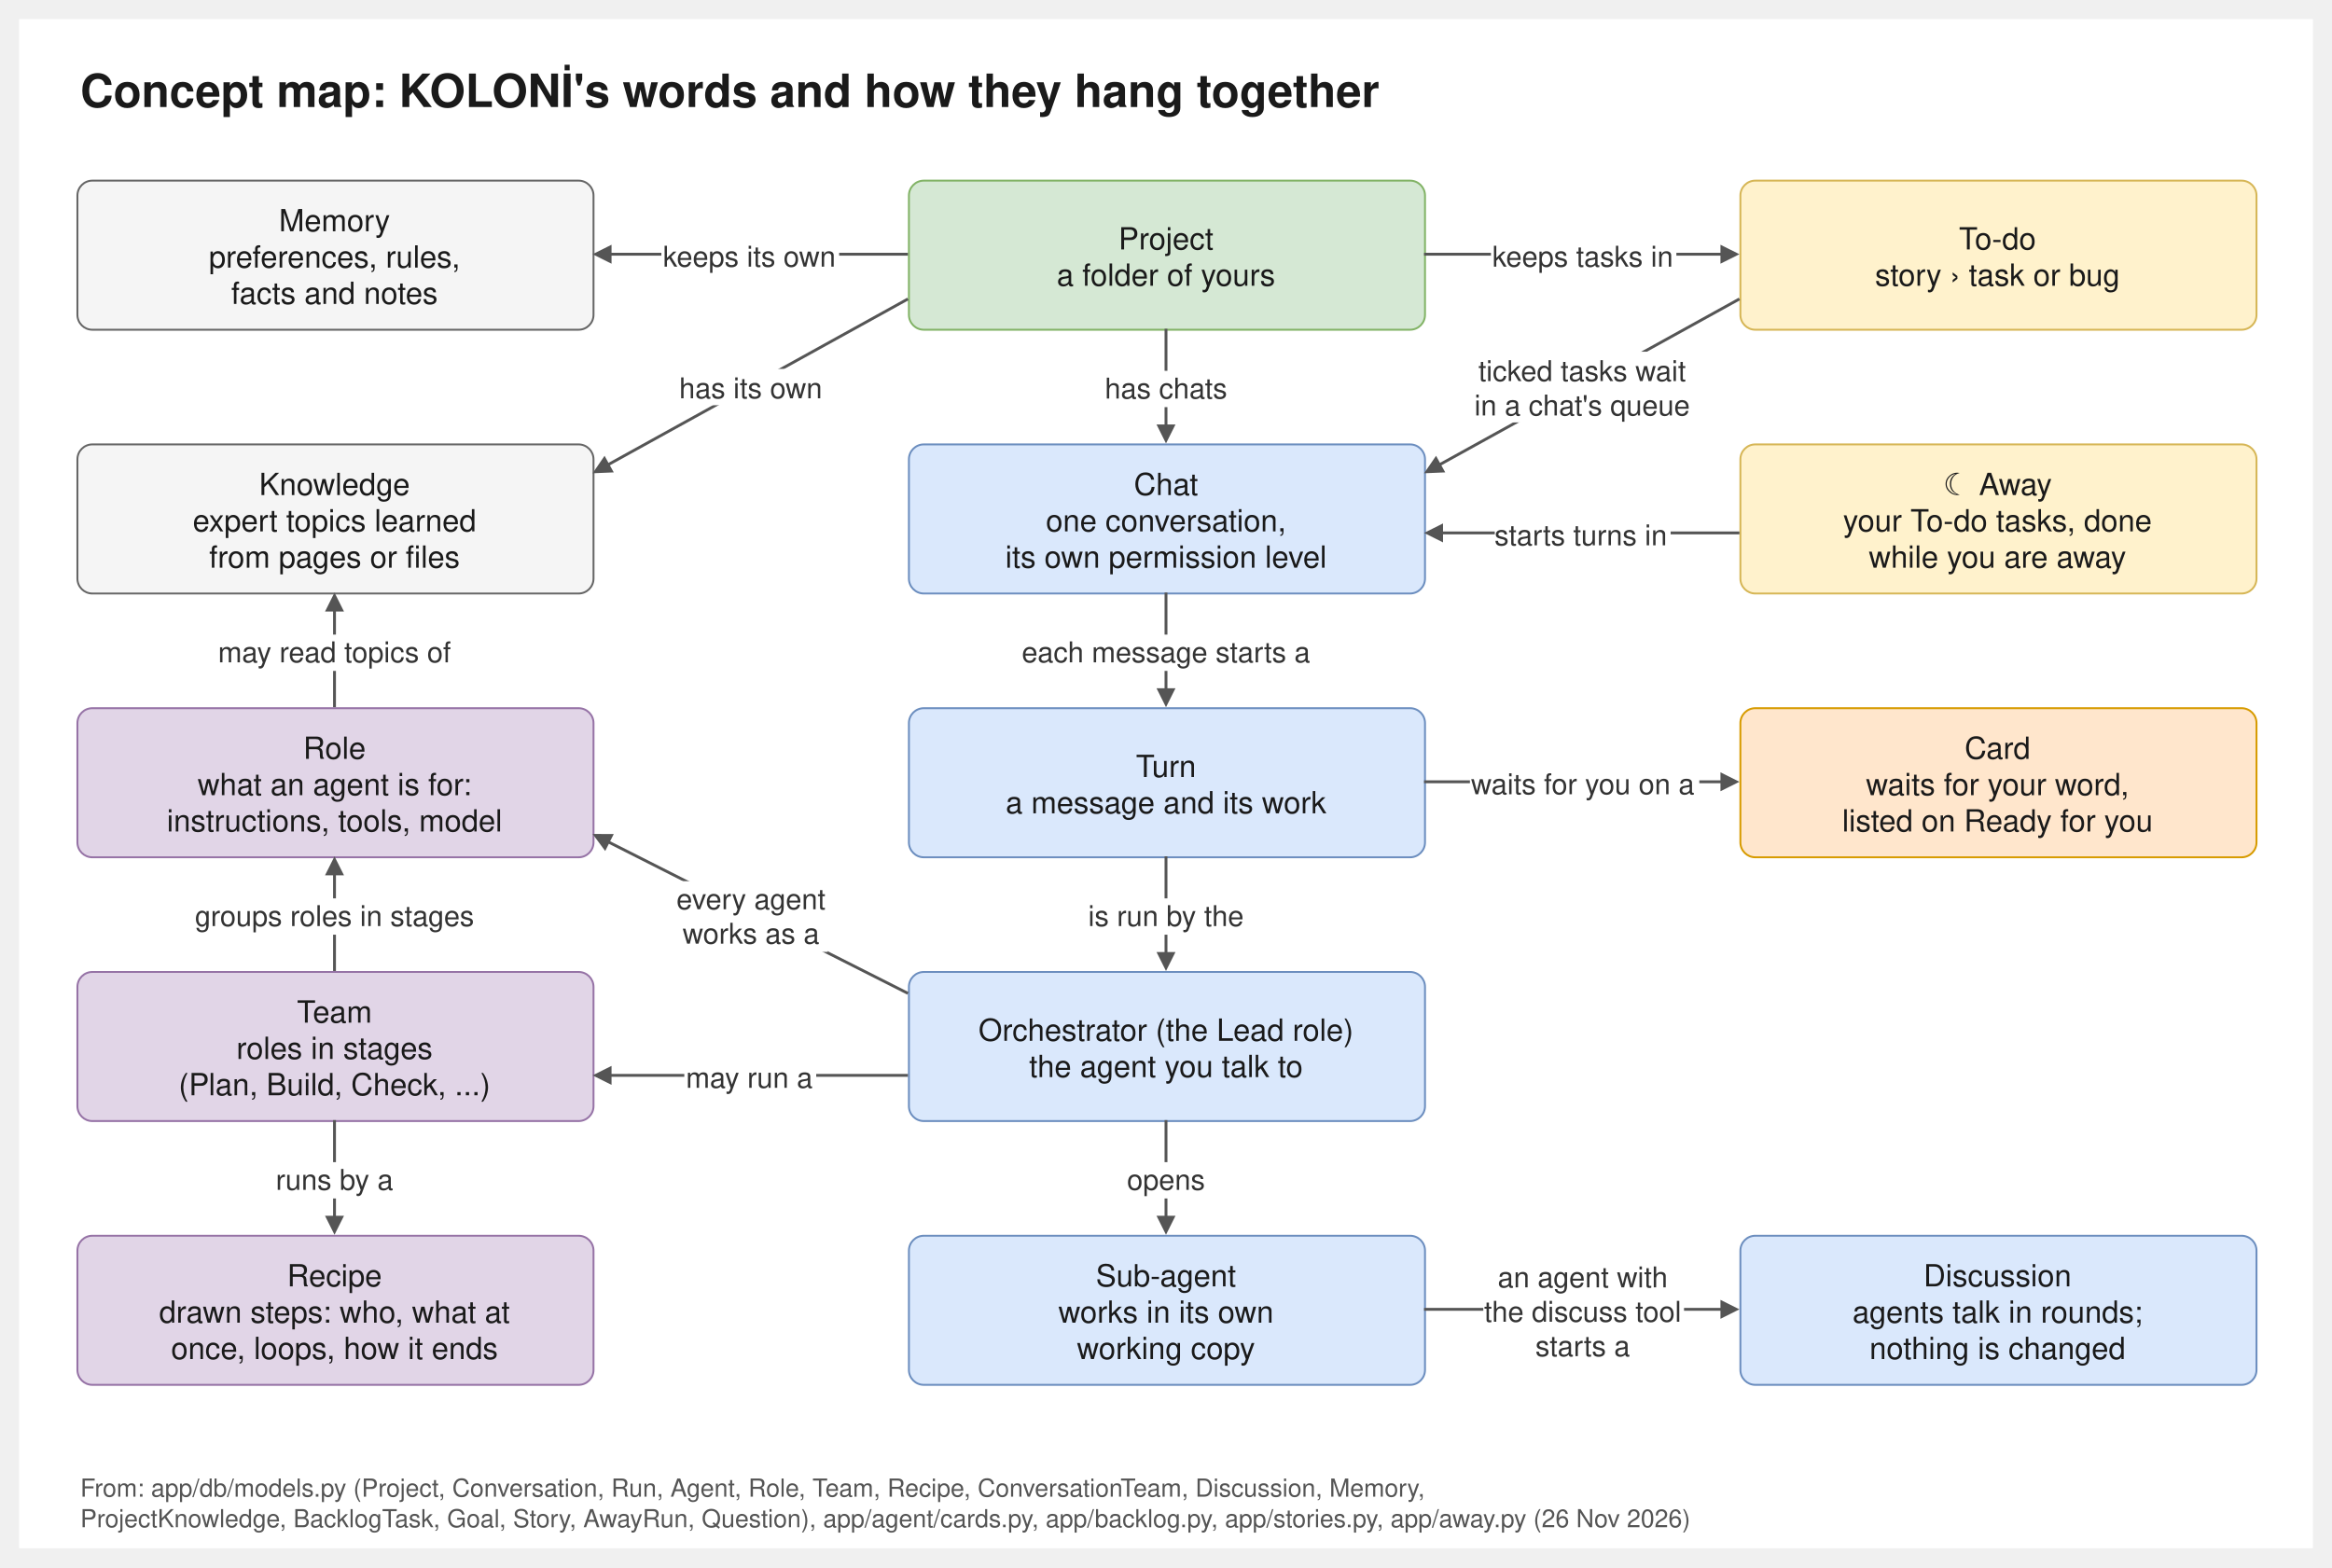
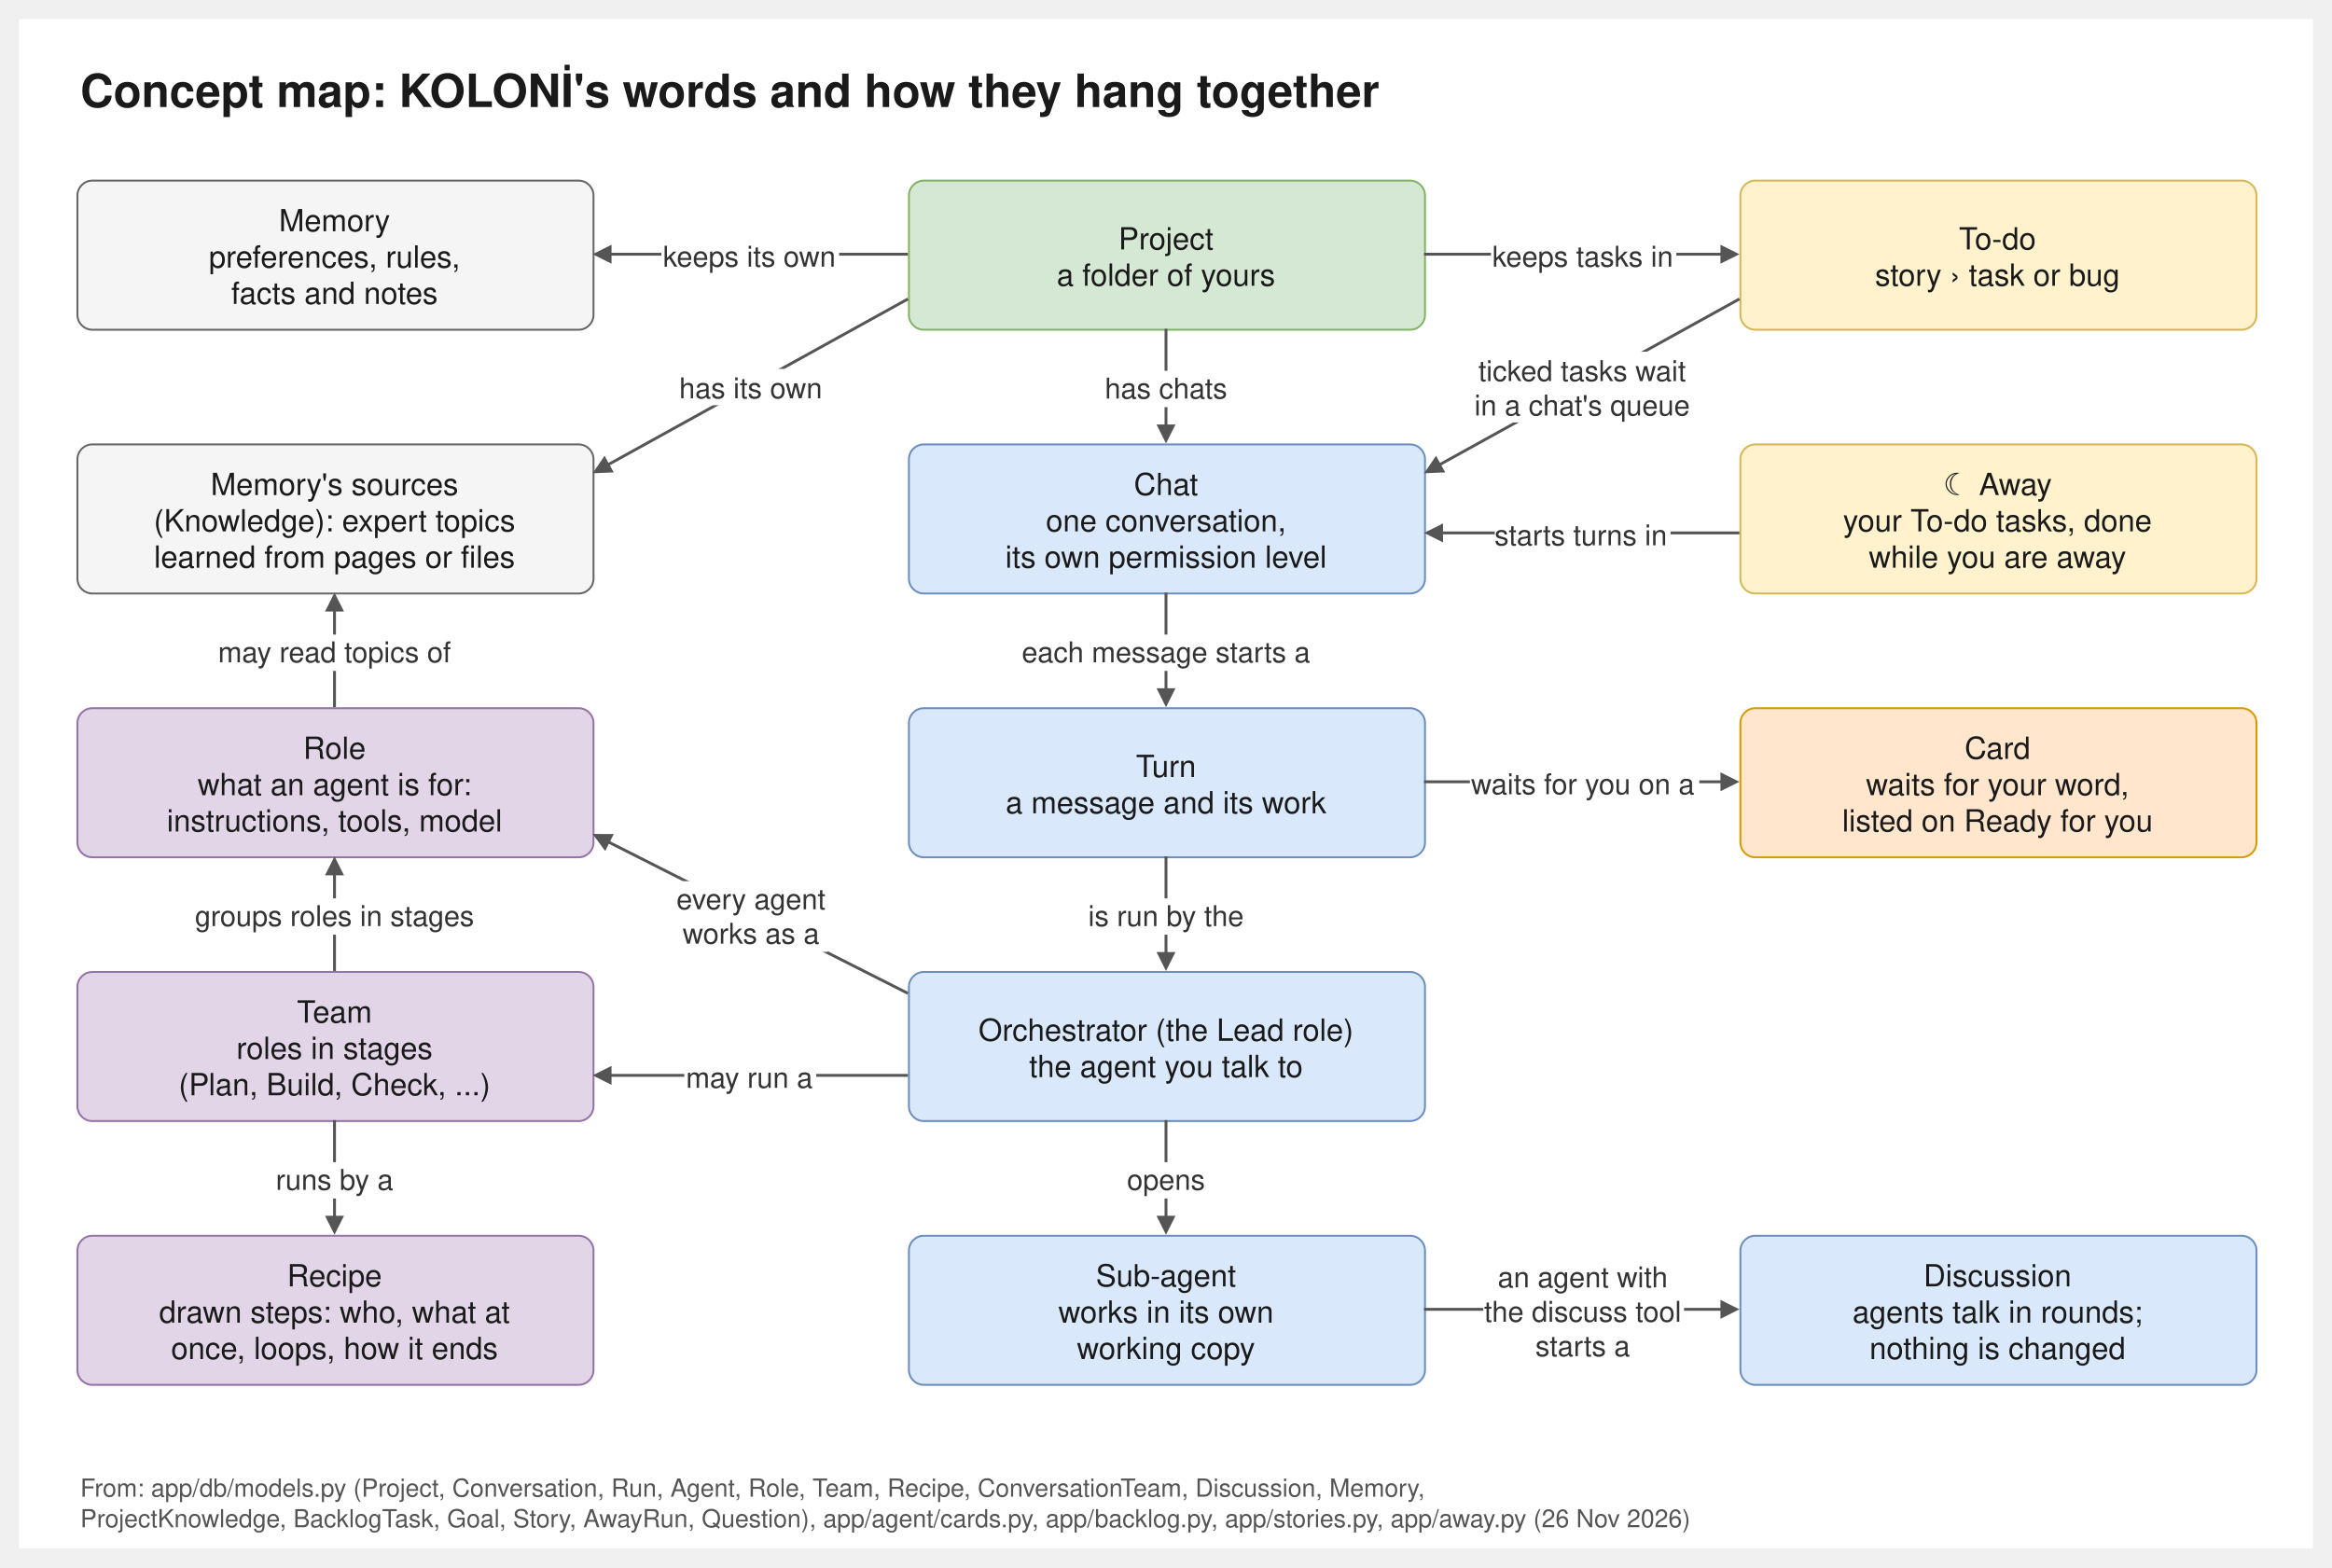
<svg xmlns="http://www.w3.org/2000/svg" style="background: transparent; background-color: transparent;" version="1.1" width="1220px" height="820px" viewBox="0 0 1220 820">
  <defs />
  <g>
    <g data-cell-id="0">
      <g data-cell-id="1">
        <g data-cell-id="backdrop">
          <g>
            <rect x="10" y="10" width="1200" height="800" fill="#ffffff" stroke="none" pointer-events="all" style="fill: light-dark(rgb(255, 255, 255), rgb(18, 18, 18));" />
          </g>
        </g>
        <g data-cell-id="title">
          <g>
            <rect x="40" y="26" width="1140" height="36" fill="none" stroke="none" pointer-events="all" />
          </g>
          <g>
            <g fill="#1a1a1a" font-family="Helvetica" font-weight="bold" text-anchor="start" font-size="24px" style="fill: light-dark(rgb(26, 26, 26), rgb(215, 215, 215));">
              <text x="42" y="56">Concept map: KOLONİ's words and how they hang together</text>
            </g>
          </g>
        </g>
        <g data-cell-id="memory">
          <g transform="translate(0.5,0.5)">
            <rect x="40" y="94" width="270" height="78" rx="7.8" ry="7.8" fill="#f5f5f5" stroke="#666666" pointer-events="all" style="fill: light-dark(rgb(245, 245, 245), rgb(26, 26, 26)); stroke: light-dark(rgb(102, 102, 102), rgb(149, 149, 149));" />
          </g>
          <g>
            <g fill="#1a1a1a" font-family="Helvetica" text-anchor="middle" font-size="16px" style="fill: light-dark(rgb(26, 26, 26), rgb(215, 215, 215));">
              <text x="175" y="121">Memory</text>
              <text x="175" y="140">preferences, rules,</text>
              <text x="175" y="159">facts and notes</text>
            </g>
          </g>
        </g>
        <g data-cell-id="knowledge">
          <g transform="translate(0.5,0.5)">
            <rect x="40" y="232" width="270" height="78" rx="7.8" ry="7.8" fill="#f5f5f5" stroke="#666666" pointer-events="all" style="fill: light-dark(rgb(245, 245, 245), rgb(26, 26, 26)); stroke: light-dark(rgb(102, 102, 102), rgb(149, 149, 149));" />
          </g>
          <g>
            <g fill="#1a1a1a" font-family="Helvetica" text-anchor="middle" font-size="16px" style="fill: light-dark(rgb(26, 26, 26), rgb(215, 215, 215));">
-               <text x="175" y="259">Knowledge</text>
-               <text x="175" y="278">expert topics learned</text>
-               <text x="175" y="297">from pages or files</text>
+               <text x="175" y="259">Memory's sources</text>
+               <text x="175" y="278">(Knowledge): expert topics</text>
+               <text x="175" y="297">learned from pages or files</text>
            </g>
          </g>
        </g>
        <g data-cell-id="role">
          <g transform="translate(0.5,0.5)">
            <rect x="40" y="370" width="270" height="78" rx="7.8" ry="7.8" fill="#e1d5e7" stroke="#9673a6" pointer-events="all" style="fill: light-dark(rgb(225, 213, 231), rgb(57, 47, 63)); stroke: light-dark(rgb(150, 115, 166), rgb(149, 119, 163));" />
          </g>
          <g>
            <g fill="#1a1a1a" font-family="Helvetica" text-anchor="middle" font-size="16px" style="fill: light-dark(rgb(26, 26, 26), rgb(215, 215, 215));">
              <text x="175" y="397">Role</text>
              <text x="175" y="416">what an agent is for:</text>
              <text x="175" y="435">instructions, tools, model</text>
            </g>
          </g>
        </g>
        <g data-cell-id="team">
          <g transform="translate(0.5,0.5)">
            <rect x="40" y="508" width="270" height="78" rx="7.8" ry="7.8" fill="#e1d5e7" stroke="#9673a6" pointer-events="all" style="fill: light-dark(rgb(225, 213, 231), rgb(57, 47, 63)); stroke: light-dark(rgb(150, 115, 166), rgb(149, 119, 163));" />
          </g>
          <g>
            <g fill="#1a1a1a" font-family="Helvetica" text-anchor="middle" font-size="16px" style="fill: light-dark(rgb(26, 26, 26), rgb(215, 215, 215));">
              <text x="175" y="535">Team</text>
              <text x="175" y="554">roles in stages</text>
              <text x="175" y="573">(Plan, Build, Check, ...)</text>
            </g>
          </g>
        </g>
        <g data-cell-id="recipe">
          <g transform="translate(0.5,0.5)">
            <rect x="40" y="646" width="270" height="78" rx="7.8" ry="7.8" fill="#e1d5e7" stroke="#9673a6" pointer-events="all" style="fill: light-dark(rgb(225, 213, 231), rgb(57, 47, 63)); stroke: light-dark(rgb(150, 115, 166), rgb(149, 119, 163));" />
          </g>
          <g>
            <g fill="#1a1a1a" font-family="Helvetica" text-anchor="middle" font-size="16px" style="fill: light-dark(rgb(26, 26, 26), rgb(215, 215, 215));">
              <text x="175" y="673">Recipe</text>
              <text x="175" y="692">drawn steps: who, what at</text>
              <text x="175" y="711">once, loops, how it ends</text>
            </g>
          </g>
        </g>
        <g data-cell-id="project">
          <g transform="translate(0.5,0.5)">
            <rect x="475" y="94" width="270" height="78" rx="7.8" ry="7.8" fill="#d5e8d4" stroke="#82b366" pointer-events="all" style="fill: light-dark(rgb(213, 232, 212), rgb(31, 47, 30)); stroke: light-dark(rgb(130, 179, 102), rgb(68, 110, 44));" />
          </g>
          <g>
            <g fill="#1a1a1a" font-family="Helvetica" text-anchor="middle" font-size="16px" style="fill: light-dark(rgb(26, 26, 26), rgb(215, 215, 215));">
              <text x="610" y="130.5">Project</text>
              <text x="610" y="149.5">a folder of yours</text>
            </g>
          </g>
        </g>
        <g data-cell-id="chat">
          <g transform="translate(0.5,0.5)">
            <rect x="475" y="232" width="270" height="78" rx="7.8" ry="7.8" fill="#dae8fc" stroke="#6c8ebf" pointer-events="all" style="fill: light-dark(rgb(218, 232, 252), rgb(29, 41, 59)); stroke: light-dark(rgb(108, 142, 191), rgb(92, 121, 163));" />
          </g>
          <g>
            <g fill="#1a1a1a" font-family="Helvetica" text-anchor="middle" font-size="16px" style="fill: light-dark(rgb(26, 26, 26), rgb(215, 215, 215));">
              <text x="610" y="259">Chat</text>
              <text x="610" y="278">one conversation,</text>
              <text x="610" y="297">its own permission level</text>
            </g>
          </g>
        </g>
        <g data-cell-id="turn">
          <g transform="translate(0.5,0.5)">
            <rect x="475" y="370" width="270" height="78" rx="7.8" ry="7.8" fill="#dae8fc" stroke="#6c8ebf" pointer-events="all" style="fill: light-dark(rgb(218, 232, 252), rgb(29, 41, 59)); stroke: light-dark(rgb(108, 142, 191), rgb(92, 121, 163));" />
          </g>
          <g>
            <g fill="#1a1a1a" font-family="Helvetica" text-anchor="middle" font-size="16px" style="fill: light-dark(rgb(26, 26, 26), rgb(215, 215, 215));">
              <text x="610" y="406.5">Turn</text>
              <text x="610" y="425.5">a message and its work</text>
            </g>
          </g>
        </g>
        <g data-cell-id="lead">
          <g transform="translate(0.5,0.5)">
            <rect x="475" y="508" width="270" height="78" rx="7.8" ry="7.8" fill="#dae8fc" stroke="#6c8ebf" pointer-events="all" style="fill: light-dark(rgb(218, 232, 252), rgb(29, 41, 59)); stroke: light-dark(rgb(108, 142, 191), rgb(92, 121, 163));" />
          </g>
          <g>
            <g fill="#1a1a1a" font-family="Helvetica" text-anchor="middle" font-size="16px" style="fill: light-dark(rgb(26, 26, 26), rgb(215, 215, 215));">
              <text x="610" y="544.5">Orchestrator (the Lead role)</text>
              <text x="610" y="563.5">the agent you talk to</text>
            </g>
          </g>
        </g>
        <g data-cell-id="sub">
          <g transform="translate(0.5,0.5)">
            <rect x="475" y="646" width="270" height="78" rx="7.8" ry="7.8" fill="#dae8fc" stroke="#6c8ebf" pointer-events="all" style="fill: light-dark(rgb(218, 232, 252), rgb(29, 41, 59)); stroke: light-dark(rgb(108, 142, 191), rgb(92, 121, 163));" />
          </g>
          <g>
            <g fill="#1a1a1a" font-family="Helvetica" text-anchor="middle" font-size="16px" style="fill: light-dark(rgb(26, 26, 26), rgb(215, 215, 215));">
              <text x="610" y="673">Sub-agent</text>
              <text x="610" y="692">works in its own</text>
              <text x="610" y="711">working copy</text>
            </g>
          </g>
        </g>
        <g data-cell-id="todo">
          <g transform="translate(0.5,0.5)">
            <rect x="910" y="94" width="270" height="78" rx="7.8" ry="7.8" fill="#fff2cc" stroke="#d6b656" pointer-events="all" style="fill: light-dark(rgb(255, 242, 204), rgb(40, 29, 0)); stroke: light-dark(rgb(214, 182, 86), rgb(109, 81, 0));" />
          </g>
          <g>
            <g fill="#1a1a1a" font-family="Helvetica" text-anchor="middle" font-size="16px" style="fill: light-dark(rgb(26, 26, 26), rgb(215, 215, 215));">
              <text x="1045" y="130.5">To-do</text>
              <text x="1045" y="149.5">story › task or bug</text>
            </g>
          </g>
        </g>
        <g data-cell-id="trigger">
          <g transform="translate(0.5,0.5)">
            <rect x="910" y="232" width="270" height="78" rx="7.8" ry="7.8" fill="#fff2cc" stroke="#d6b656" pointer-events="all" style="fill: light-dark(rgb(255, 242, 204), rgb(40, 29, 0)); stroke: light-dark(rgb(214, 182, 86), rgb(109, 81, 0));" />
          </g>
          <g>
            <g fill="#1a1a1a" font-family="Helvetica" text-anchor="middle" font-size="16px" style="fill: light-dark(rgb(26, 26, 26), rgb(215, 215, 215));">
              <text x="1045" y="259">☾ Away</text>
              <text x="1045" y="278">your To-do tasks, done</text>
              <text x="1045" y="297">while you are away</text>
            </g>
          </g>
        </g>
        <g data-cell-id="card">
          <g transform="translate(0.5,0.5)">
            <rect x="910" y="370" width="270" height="78" rx="7.8" ry="7.8" fill="#ffe6cc" stroke="#d79b00" pointer-events="all" style="fill: light-dark(rgb(255, 230, 204), rgb(54, 33, 10)); stroke: light-dark(rgb(215, 155, 0), rgb(153, 101, 0));" />
          </g>
          <g>
            <g fill="#1a1a1a" font-family="Helvetica" text-anchor="middle" font-size="16px" style="fill: light-dark(rgb(26, 26, 26), rgb(215, 215, 215));">
              <text x="1045" y="397">Card</text>
              <text x="1045" y="416">waits for your word,</text>
              <text x="1045" y="435">listed on Ready for you</text>
            </g>
          </g>
        </g>
        <g data-cell-id="discussion">
          <g transform="translate(0.5,0.5)">
            <rect x="910" y="646" width="270" height="78" rx="7.8" ry="7.8" fill="#dae8fc" stroke="#6c8ebf" pointer-events="all" style="fill: light-dark(rgb(218, 232, 252), rgb(29, 41, 59)); stroke: light-dark(rgb(108, 142, 191), rgb(92, 121, 163));" />
          </g>
          <g>
            <g fill="#1a1a1a" font-family="Helvetica" text-anchor="middle" font-size="16px" style="fill: light-dark(rgb(26, 26, 26), rgb(215, 215, 215));">
              <text x="1045" y="673">Discussion</text>
              <text x="1045" y="692">agents talk in rounds;</text>
              <text x="1045" y="711">nothing is changed</text>
            </g>
          </g>
        </g>
        <g data-cell-id="e17">
          <g>
            <path d="M 475 133 L 319.18 133" fill="none" stroke="#555555" stroke-width="1.5" stroke-miterlimit="10" pointer-events="stroke" style="stroke: light-dark(rgb(85, 85, 85), rgb(164, 164, 164));" />
            <path d="M 311.68 133 L 319.18 129.25 L 319.18 136.75 Z" fill="#555555" stroke="#555555" stroke-width="1.5" stroke-miterlimit="10" pointer-events="all" style="fill: light-dark(rgb(85, 85, 85), rgb(164, 164, 164)); stroke: light-dark(rgb(85, 85, 85), rgb(164, 164, 164));" />
          </g>
          <g>
            <g fill="#333333" font-family="Helvetica" text-anchor="middle" font-size="15px" style="fill: light-dark(rgb(51, 51, 51), rgb(193, 193, 193));">
              <rect fill="#ffffff" stroke="none" x="346" y="125" width="93" height="19" stroke-width="0" style="fill: light-dark(rgb(255, 255, 255), rgb(18, 18, 18));" />
              <text x="392" y="139.5">keeps its own</text>
            </g>
          </g>
        </g>
        <g data-cell-id="e18">
          <g>
            <path d="M 475 156.4 L 318.03 243.16" fill="none" stroke="#555555" stroke-width="1.5" stroke-miterlimit="10" pointer-events="stroke" style="stroke: light-dark(rgb(85, 85, 85), rgb(164, 164, 164));" />
            <path d="M 311.47 246.79 L 316.22 239.88 L 319.85 246.44 Z" fill="#555555" stroke="#555555" stroke-width="1.5" stroke-miterlimit="10" pointer-events="all" style="fill: light-dark(rgb(85, 85, 85), rgb(164, 164, 164)); stroke: light-dark(rgb(85, 85, 85), rgb(164, 164, 164));" />
          </g>
          <g>
            <g fill="#333333" font-family="Helvetica" text-anchor="middle" font-size="15px" style="fill: light-dark(rgb(51, 51, 51), rgb(193, 193, 193));">
              <rect fill="#ffffff" stroke="none" x="355" y="193" width="77" height="19" stroke-width="0" style="fill: light-dark(rgb(255, 255, 255), rgb(18, 18, 18));" />
              <text x="392.73" y="208.37">has its own</text>
            </g>
          </g>
        </g>
        <g data-cell-id="e19">
          <g>
            <path d="M 745 133 L 900.82 133" fill="none" stroke="#555555" stroke-width="1.5" stroke-miterlimit="10" pointer-events="stroke" style="stroke: light-dark(rgb(85, 85, 85), rgb(164, 164, 164));" />
            <path d="M 908.32 133 L 900.82 136.75 L 900.82 129.25 Z" fill="#555555" stroke="#555555" stroke-width="1.5" stroke-miterlimit="10" pointer-events="all" style="fill: light-dark(rgb(85, 85, 85), rgb(164, 164, 164)); stroke: light-dark(rgb(85, 85, 85), rgb(164, 164, 164));" />
          </g>
          <g>
            <g fill="#333333" font-family="Helvetica" text-anchor="middle" font-size="15px" style="fill: light-dark(rgb(51, 51, 51), rgb(193, 193, 193));">
              <rect fill="#ffffff" stroke="none" x="780" y="125" width="97" height="19" stroke-width="0" style="fill: light-dark(rgb(255, 255, 255), rgb(18, 18, 18));" />
              <text x="828" y="139.5">keeps tasks in</text>
            </g>
          </g>
        </g>
        <g data-cell-id="e20">
          <g>
            <path d="M 610 172 L 610 222.82" fill="none" stroke="#555555" stroke-width="1.5" stroke-miterlimit="10" pointer-events="stroke" style="stroke: light-dark(rgb(85, 85, 85), rgb(164, 164, 164));" />
            <path d="M 610 230.32 L 606.25 222.82 L 613.75 222.82 Z" fill="#555555" stroke="#555555" stroke-width="1.5" stroke-miterlimit="10" pointer-events="all" style="fill: light-dark(rgb(85, 85, 85), rgb(164, 164, 164)); stroke: light-dark(rgb(85, 85, 85), rgb(164, 164, 164));" />
          </g>
          <g>
            <g fill="#333333" font-family="Helvetica" text-anchor="middle" font-size="15px" style="fill: light-dark(rgb(51, 51, 51), rgb(193, 193, 193));">
              <rect fill="#ffffff" stroke="none" x="578" y="194" width="66" height="19" stroke-width="0" style="fill: light-dark(rgb(255, 255, 255), rgb(18, 18, 18));" />
              <text x="610" y="208.5">has chats</text>
            </g>
          </g>
        </g>
        <g data-cell-id="e21">
          <g>
            <path d="M 910 156.4 L 753.03 243.16" fill="none" stroke="#555555" stroke-width="1.5" stroke-miterlimit="10" pointer-events="stroke" style="stroke: light-dark(rgb(85, 85, 85), rgb(164, 164, 164));" />
            <path d="M 746.47 246.79 L 751.22 239.88 L 754.85 246.44 Z" fill="#555555" stroke="#555555" stroke-width="1.5" stroke-miterlimit="10" pointer-events="all" style="fill: light-dark(rgb(85, 85, 85), rgb(164, 164, 164)); stroke: light-dark(rgb(85, 85, 85), rgb(164, 164, 164));" />
          </g>
          <g>
            <g fill="#333333" font-family="Helvetica" text-anchor="middle" font-size="15px" style="fill: light-dark(rgb(51, 51, 51), rgb(193, 193, 193));">
              <rect fill="#ffffff" stroke="none" x="771" y="184" width="115" height="37" stroke-width="0" style="fill: light-dark(rgb(255, 255, 255), rgb(18, 18, 18));" />
              <text x="827.73" y="199.37">ticked tasks wait</text>
              <text x="827.73" y="217.37">in a chat's queue</text>
            </g>
          </g>
        </g>
        <g data-cell-id="e22">
          <g>
            <path d="M 910 278.8 L 754.18 278.8" fill="none" stroke="#555555" stroke-width="1.5" stroke-miterlimit="10" pointer-events="stroke" style="stroke: light-dark(rgb(85, 85, 85), rgb(164, 164, 164));" />
            <path d="M 746.68 278.8 L 754.18 275.05 L 754.18 282.55 Z" fill="#555555" stroke="#555555" stroke-width="1.5" stroke-miterlimit="10" pointer-events="all" style="fill: light-dark(rgb(85, 85, 85), rgb(164, 164, 164)); stroke: light-dark(rgb(85, 85, 85), rgb(164, 164, 164));" />
          </g>
          <g>
            <g fill="#333333" font-family="Helvetica" text-anchor="middle" font-size="15px" style="fill: light-dark(rgb(51, 51, 51), rgb(193, 193, 193));">
              <rect fill="#ffffff" stroke="none" x="782" y="270" width="92" height="19" stroke-width="0" style="fill: light-dark(rgb(255, 255, 255), rgb(18, 18, 18));" />
              <text x="827" y="285.3">starts turns in</text>
            </g>
          </g>
        </g>
        <g data-cell-id="e23">
          <g>
            <path d="M 610 310 L 610 360.82" fill="none" stroke="#555555" stroke-width="1.5" stroke-miterlimit="10" pointer-events="stroke" style="stroke: light-dark(rgb(85, 85, 85), rgb(164, 164, 164));" />
            <path d="M 610 368.32 L 606.25 360.82 L 613.75 360.82 Z" fill="#555555" stroke="#555555" stroke-width="1.5" stroke-miterlimit="10" pointer-events="all" style="fill: light-dark(rgb(85, 85, 85), rgb(164, 164, 164)); stroke: light-dark(rgb(85, 85, 85), rgb(164, 164, 164));" />
          </g>
          <g>
            <g fill="#333333" font-family="Helvetica" text-anchor="middle" font-size="15px" style="fill: light-dark(rgb(51, 51, 51), rgb(193, 193, 193));">
              <rect fill="#ffffff" stroke="none" x="534" y="332" width="153" height="19" stroke-width="0" style="fill: light-dark(rgb(255, 255, 255), rgb(18, 18, 18));" />
              <text x="610" y="346.5">each message starts a</text>
            </g>
          </g>
        </g>
        <g data-cell-id="e24">
          <g>
            <path d="M 745 409 L 900.82 409" fill="none" stroke="#555555" stroke-width="1.5" stroke-miterlimit="10" pointer-events="stroke" style="stroke: light-dark(rgb(85, 85, 85), rgb(164, 164, 164));" />
            <path d="M 908.32 409 L 900.82 412.75 L 900.82 405.25 Z" fill="#555555" stroke="#555555" stroke-width="1.5" stroke-miterlimit="10" pointer-events="all" style="fill: light-dark(rgb(85, 85, 85), rgb(164, 164, 164)); stroke: light-dark(rgb(85, 85, 85), rgb(164, 164, 164));" />
          </g>
          <g>
            <g fill="#333333" font-family="Helvetica" text-anchor="middle" font-size="15px" style="fill: light-dark(rgb(51, 51, 51), rgb(193, 193, 193));">
              <rect fill="#ffffff" stroke="none" x="769" y="401" width="120" height="19" stroke-width="0" style="fill: light-dark(rgb(255, 255, 255), rgb(18, 18, 18));" />
              <text x="828" y="415.5">waits for you on a</text>
            </g>
          </g>
        </g>
        <g data-cell-id="e25">
          <g>
            <path d="M 610 448 L 610 498.82" fill="none" stroke="#555555" stroke-width="1.5" stroke-miterlimit="10" pointer-events="stroke" style="stroke: light-dark(rgb(85, 85, 85), rgb(164, 164, 164));" />
            <path d="M 610 506.32 L 606.25 498.82 L 613.75 498.82 Z" fill="#555555" stroke="#555555" stroke-width="1.5" stroke-miterlimit="10" pointer-events="all" style="fill: light-dark(rgb(85, 85, 85), rgb(164, 164, 164)); stroke: light-dark(rgb(85, 85, 85), rgb(164, 164, 164));" />
          </g>
          <g>
            <g fill="#333333" font-family="Helvetica" text-anchor="middle" font-size="15px" style="fill: light-dark(rgb(51, 51, 51), rgb(193, 193, 193));">
              <rect fill="#ffffff" stroke="none" x="569" y="470" width="84" height="19" stroke-width="0" style="fill: light-dark(rgb(255, 255, 255), rgb(18, 18, 18));" />
              <text x="610" y="484.5">is run by the</text>
            </g>
          </g>
        </g>
        <g data-cell-id="e26">
          <g>
            <path d="M 610 586 L 610 636.82" fill="none" stroke="#555555" stroke-width="1.5" stroke-miterlimit="10" pointer-events="stroke" style="stroke: light-dark(rgb(85, 85, 85), rgb(164, 164, 164));" />
            <path d="M 610 644.32 L 606.25 636.82 L 613.75 636.82 Z" fill="#555555" stroke="#555555" stroke-width="1.5" stroke-miterlimit="10" pointer-events="all" style="fill: light-dark(rgb(85, 85, 85), rgb(164, 164, 164)); stroke: light-dark(rgb(85, 85, 85), rgb(164, 164, 164));" />
          </g>
          <g>
            <g fill="#333333" font-family="Helvetica" text-anchor="middle" font-size="15px" style="fill: light-dark(rgb(51, 51, 51), rgb(193, 193, 193));">
              <rect fill="#ffffff" stroke="none" x="589" y="608" width="43" height="19" stroke-width="0" style="fill: light-dark(rgb(255, 255, 255), rgb(18, 18, 18));" />
              <text x="610" y="622.5">opens</text>
            </g>
          </g>
        </g>
        <g data-cell-id="e27">
          <g>
            <path d="M 175 370 L 175 319.18" fill="none" stroke="#555555" stroke-width="1.5" stroke-miterlimit="10" pointer-events="stroke" style="stroke: light-dark(rgb(85, 85, 85), rgb(164, 164, 164));" />
            <path d="M 175 311.68 L 178.75 319.18 L 171.25 319.18 Z" fill="#555555" stroke="#555555" stroke-width="1.5" stroke-miterlimit="10" pointer-events="all" style="fill: light-dark(rgb(85, 85, 85), rgb(164, 164, 164)); stroke: light-dark(rgb(85, 85, 85), rgb(164, 164, 164));" />
          </g>
          <g>
            <g fill="#333333" font-family="Helvetica" text-anchor="middle" font-size="15px" style="fill: light-dark(rgb(51, 51, 51), rgb(193, 193, 193));">
              <rect fill="#ffffff" stroke="none" x="113" y="332" width="125" height="19" stroke-width="0" style="fill: light-dark(rgb(255, 255, 255), rgb(18, 18, 18));" />
              <text x="175" y="346.5">may read topics of</text>
            </g>
          </g>
        </g>
        <g data-cell-id="e28">
          <g>
            <path d="M 475 519.7 L 318.19 440.44" fill="none" stroke="#555555" stroke-width="1.5" stroke-miterlimit="10" pointer-events="stroke" style="stroke: light-dark(rgb(85, 85, 85), rgb(164, 164, 164));" />
            <path d="M 311.5 437.06 L 319.88 437.09 L 316.5 443.79 Z" fill="#555555" stroke="#555555" stroke-width="1.5" stroke-miterlimit="10" pointer-events="all" style="fill: light-dark(rgb(85, 85, 85), rgb(164, 164, 164)); stroke: light-dark(rgb(85, 85, 85), rgb(164, 164, 164));" />
          </g>
          <g>
            <g fill="#333333" font-family="Helvetica" text-anchor="middle" font-size="15px" style="fill: light-dark(rgb(51, 51, 51), rgb(193, 193, 193));">
              <rect fill="#ffffff" stroke="none" x="353" y="461" width="80" height="37" stroke-width="0" style="fill: light-dark(rgb(255, 255, 255), rgb(18, 18, 18));" />
              <text x="392.89" y="475.7">every agent</text>
              <text x="392.89" y="493.7">works as a</text>
            </g>
          </g>
        </g>
        <g data-cell-id="e29">
          <g>
            <path d="M 175 508 L 175 457.18" fill="none" stroke="#555555" stroke-width="1.5" stroke-miterlimit="10" pointer-events="stroke" style="stroke: light-dark(rgb(85, 85, 85), rgb(164, 164, 164));" />
            <path d="M 175 449.68 L 178.75 457.18 L 171.25 457.18 Z" fill="#555555" stroke="#555555" stroke-width="1.5" stroke-miterlimit="10" pointer-events="all" style="fill: light-dark(rgb(85, 85, 85), rgb(164, 164, 164)); stroke: light-dark(rgb(85, 85, 85), rgb(164, 164, 164));" />
          </g>
          <g>
            <g fill="#333333" font-family="Helvetica" text-anchor="middle" font-size="15px" style="fill: light-dark(rgb(51, 51, 51), rgb(193, 193, 193));">
              <rect fill="#ffffff" stroke="none" x="101" y="470" width="149" height="19" stroke-width="0" style="fill: light-dark(rgb(255, 255, 255), rgb(18, 18, 18));" />
              <text x="175" y="484.5">groups roles in stages</text>
            </g>
          </g>
        </g>
        <g data-cell-id="e30">
          <g>
            <path d="M 175 586 L 175 636.82" fill="none" stroke="#555555" stroke-width="1.5" stroke-miterlimit="10" pointer-events="stroke" style="stroke: light-dark(rgb(85, 85, 85), rgb(164, 164, 164));" />
            <path d="M 175 644.32 L 171.25 636.82 L 178.75 636.82 Z" fill="#555555" stroke="#555555" stroke-width="1.5" stroke-miterlimit="10" pointer-events="all" style="fill: light-dark(rgb(85, 85, 85), rgb(164, 164, 164)); stroke: light-dark(rgb(85, 85, 85), rgb(164, 164, 164));" />
          </g>
          <g>
            <g fill="#333333" font-family="Helvetica" text-anchor="middle" font-size="15px" style="fill: light-dark(rgb(51, 51, 51), rgb(193, 193, 193));">
              <rect fill="#ffffff" stroke="none" x="144" y="608" width="64" height="19" stroke-width="0" style="fill: light-dark(rgb(255, 255, 255), rgb(18, 18, 18));" />
              <text x="175" y="622.5">runs by a</text>
            </g>
          </g>
        </g>
        <g data-cell-id="e31">
          <g>
            <path d="M 475 562.6 L 319.18 562.6" fill="none" stroke="#555555" stroke-width="1.5" stroke-miterlimit="10" pointer-events="stroke" style="stroke: light-dark(rgb(85, 85, 85), rgb(164, 164, 164));" />
            <path d="M 311.68 562.6 L 319.18 558.85 L 319.18 566.35 Z" fill="#555555" stroke="#555555" stroke-width="1.5" stroke-miterlimit="10" pointer-events="all" style="fill: light-dark(rgb(85, 85, 85), rgb(164, 164, 164)); stroke: light-dark(rgb(85, 85, 85), rgb(164, 164, 164));" />
          </g>
          <g>
            <g fill="#333333" font-family="Helvetica" text-anchor="middle" font-size="15px" style="fill: light-dark(rgb(51, 51, 51), rgb(193, 193, 193));">
              <rect fill="#ffffff" stroke="none" x="358" y="554" width="69" height="19" stroke-width="0" style="fill: light-dark(rgb(255, 255, 255), rgb(18, 18, 18));" />
              <text x="392" y="569.1">may run a</text>
            </g>
          </g>
        </g>
        <g data-cell-id="e33">
          <g>
            <path d="M 745 685 L 900.82 685" fill="none" stroke="#555555" stroke-width="1.5" stroke-miterlimit="10" pointer-events="stroke" style="stroke: light-dark(rgb(85, 85, 85), rgb(164, 164, 164));" />
            <path d="M 908.32 685 L 900.82 688.75 L 900.82 681.25 Z" fill="#555555" stroke="#555555" stroke-width="1.5" stroke-miterlimit="10" pointer-events="all" style="fill: light-dark(rgb(85, 85, 85), rgb(164, 164, 164)); stroke: light-dark(rgb(85, 85, 85), rgb(164, 164, 164));" />
          </g>
          <g>
            <g fill="#333333" font-family="Helvetica" text-anchor="middle" font-size="15px" style="fill: light-dark(rgb(51, 51, 51), rgb(193, 193, 193));">
              <rect fill="#ffffff" stroke="none" x="776" y="659" width="105" height="55" stroke-width="0" style="fill: light-dark(rgb(255, 255, 255), rgb(18, 18, 18));" />
              <text x="828" y="673.5">an agent with</text>
              <text x="828" y="691.5">the discuss tool</text>
              <text x="828" y="709.5">starts a</text>
            </g>
          </g>
        </g>
        <g data-cell-id="footer">
          <g>
            <rect x="40" y="764" width="1140" height="40" fill="none" stroke="none" pointer-events="all" />
          </g>
          <g>
            <g fill="#555555" font-family="Helvetica" text-anchor="start" font-size="13px" style="fill: light-dark(rgb(85, 85, 85), rgb(164, 164, 164));">
              <text x="42" y="783">From: app/db/models.py (Project, Conversation, Run, Agent, Role, Team, Recipe, ConversationTeam, Discussion, Memory,</text>
              <text x="42" y="799">ProjectKnowledge, BacklogTask, Goal, Story, AwayRun, Question), app/agent/cards.py, app/backlog.py, app/stories.py, app/away.py (26 Nov 2026)</text>
            </g>
          </g>
        </g>
      </g>
    </g>
  </g>
</svg>
